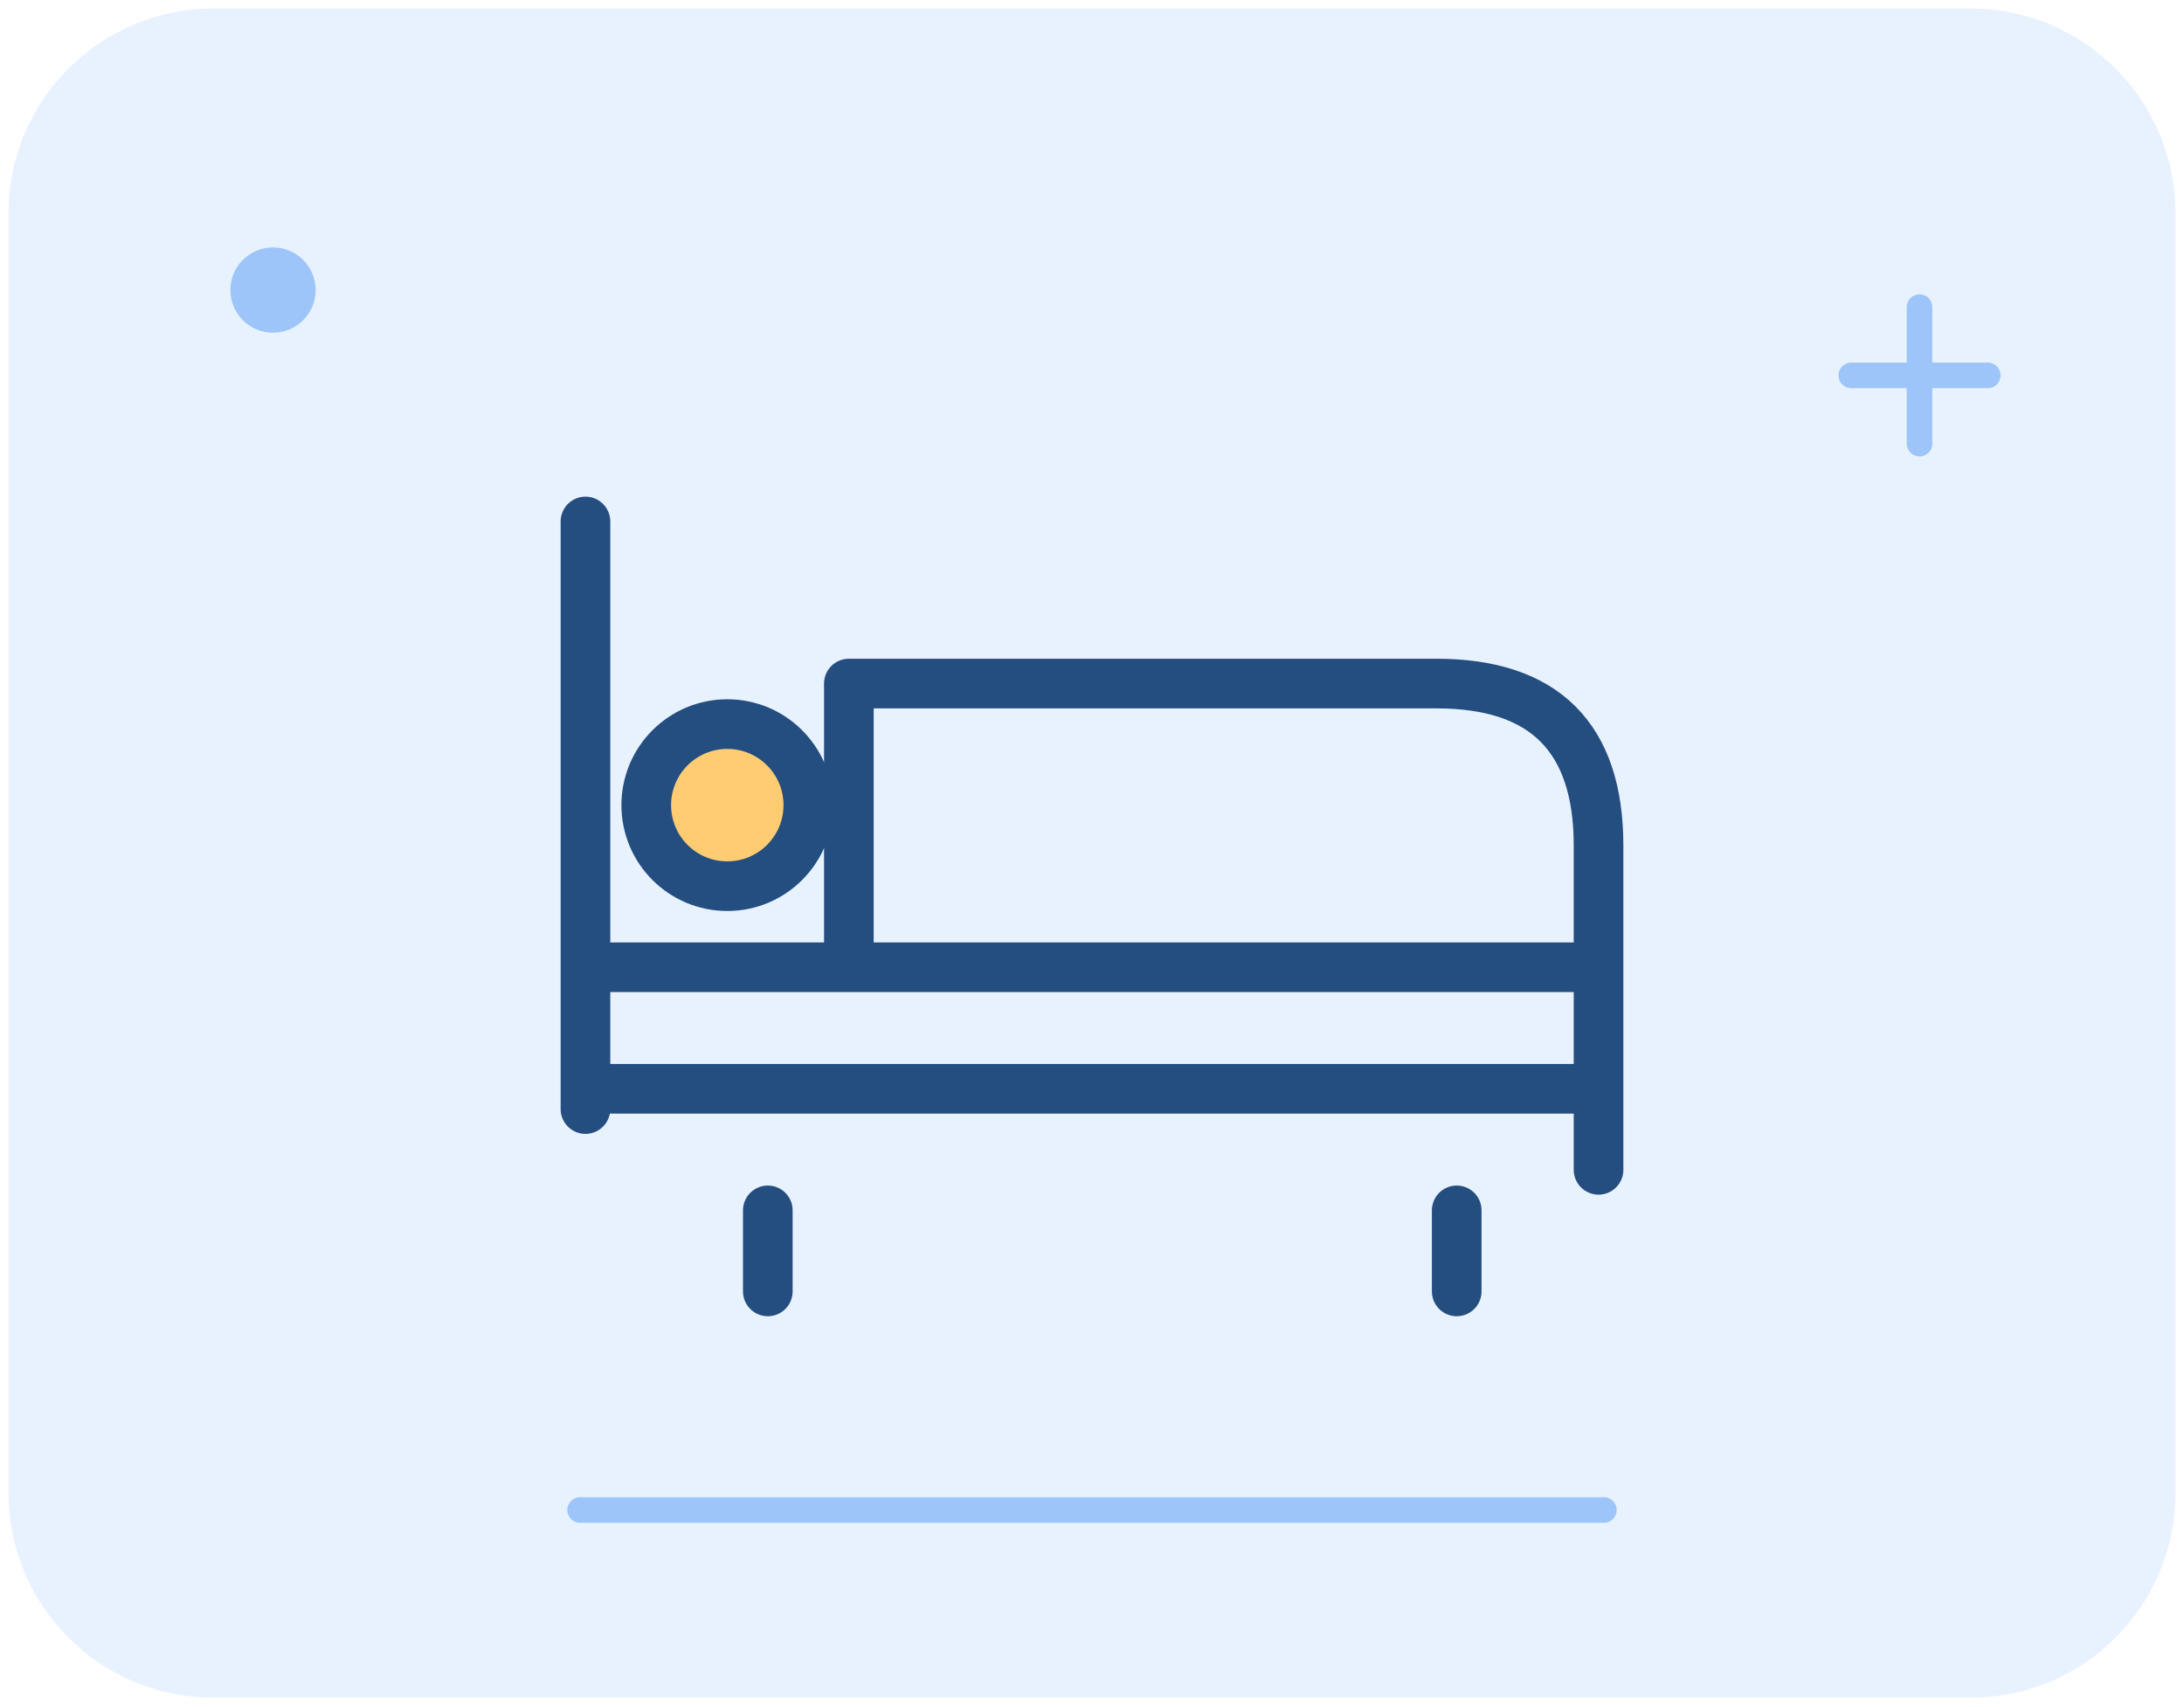
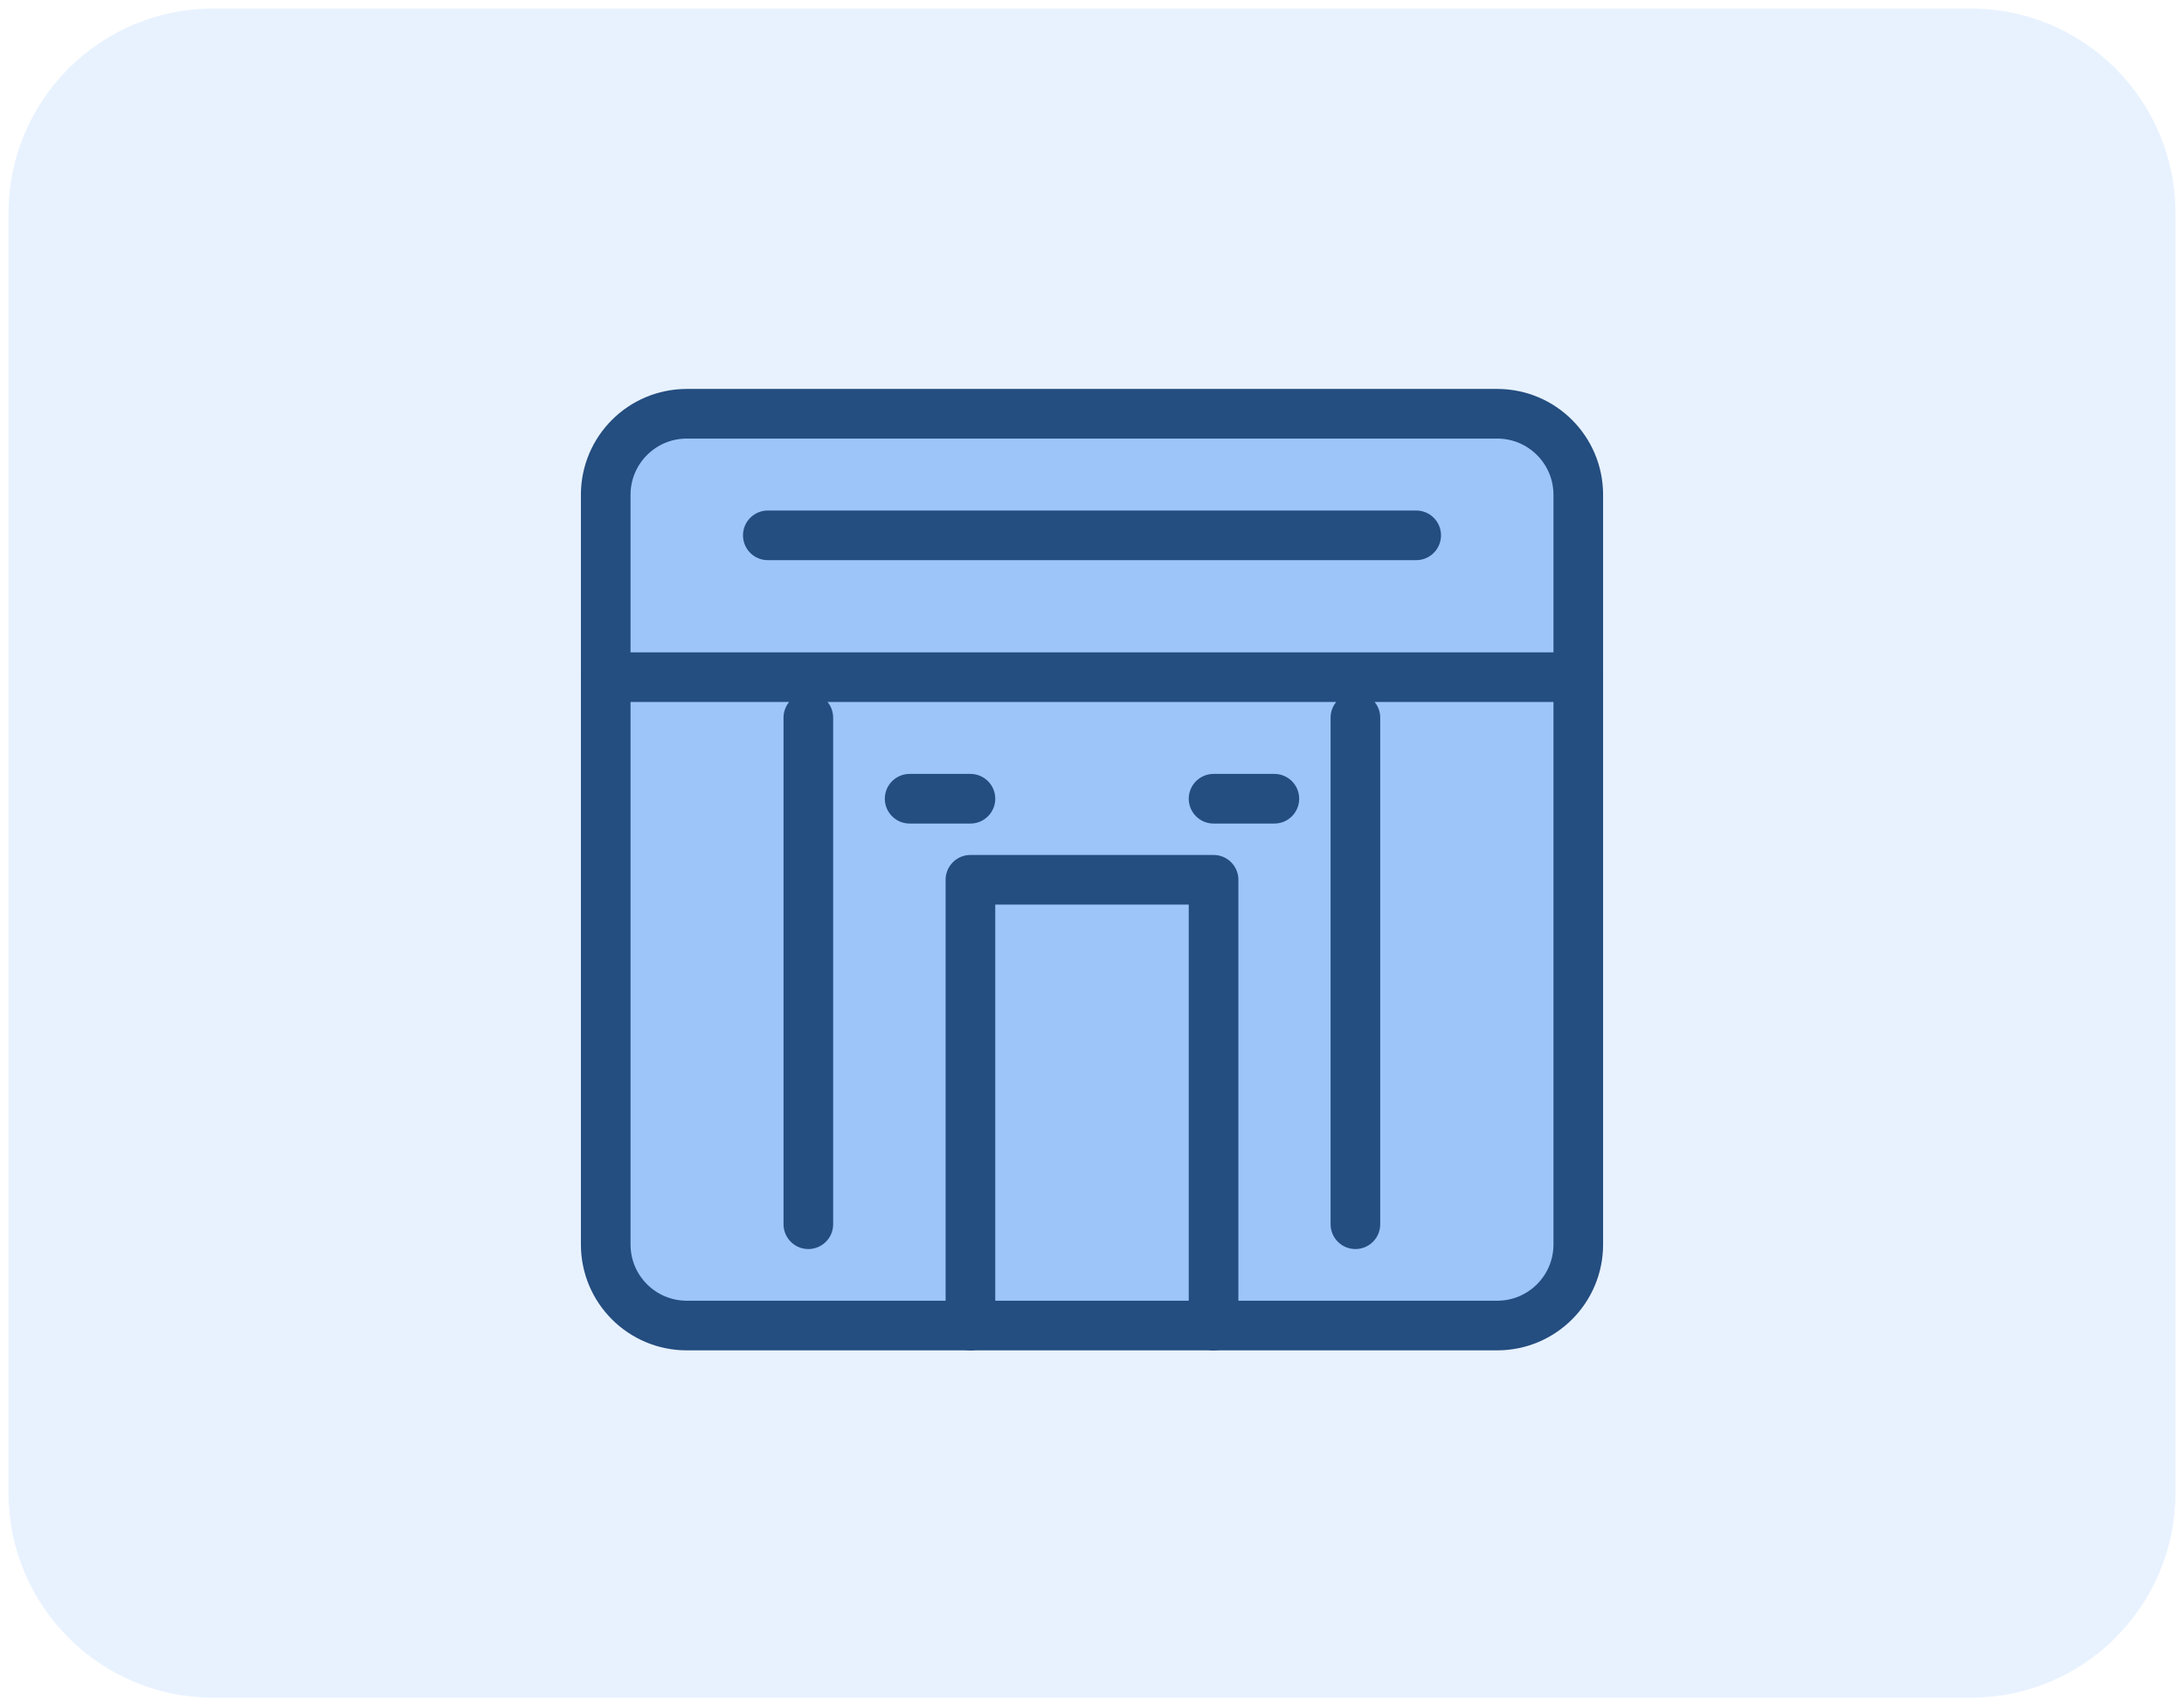
- <svg xmlns="http://www.w3.org/2000/svg" width="256" height="200" viewBox="0 0 256 200" font-family="system-ui,Noto Sans CJK SC,Microsoft YaHei,sans-serif" role="img">
+ <svg xmlns="http://www.w3.org/2000/svg" width="256" height="200" viewBox="0 0 256 200" font-family="system-ui,sans-serif" role="img">
  <rect x="1" y="1" width="254" height="198" rx="24" fill="#e8f2ff" />
-   <circle cx="32" cy="34" r="5" fill="#9dc5fa" />
-   <path d="M225 36v16m-8-8h16" stroke="#9dc5fa" stroke-width="3" stroke-linecap="round" />
-   <g transform="translate(52 16) scale(2.375)" stroke="#244d80" stroke-width="2.45" stroke-linecap="round" stroke-linejoin="round" fill="none">
-     <path d="M7 48V19m0 22h50v10m-50-4h50M20 40V27h29q8 0 8 8v6" fill="none" />
-     <ellipse cx="14" cy="33" rx="4" ry="4" fill="#ffcc73" />
-     <path d="M16 53v4m34-4v4" fill="none" />
+   <g transform="translate(52 20) scale(2.375)" stroke="#244d80" stroke-width="2.45" stroke-linecap="round" stroke-linejoin="round" fill="none">
+     <rect x="8" y="12" width="48" height="45" rx="4" fill="#9dc5fa" />
+     <path d="M8 25h48m-38 2v25m27-25v25m-19 5V35h12v22m-22-39h32m-25 13h3m12 0h3" fill="none" />
  </g>
-   <path d="M68 177h120" stroke="#9dc5fa" stroke-width="3" stroke-linecap="round" />
</svg>
